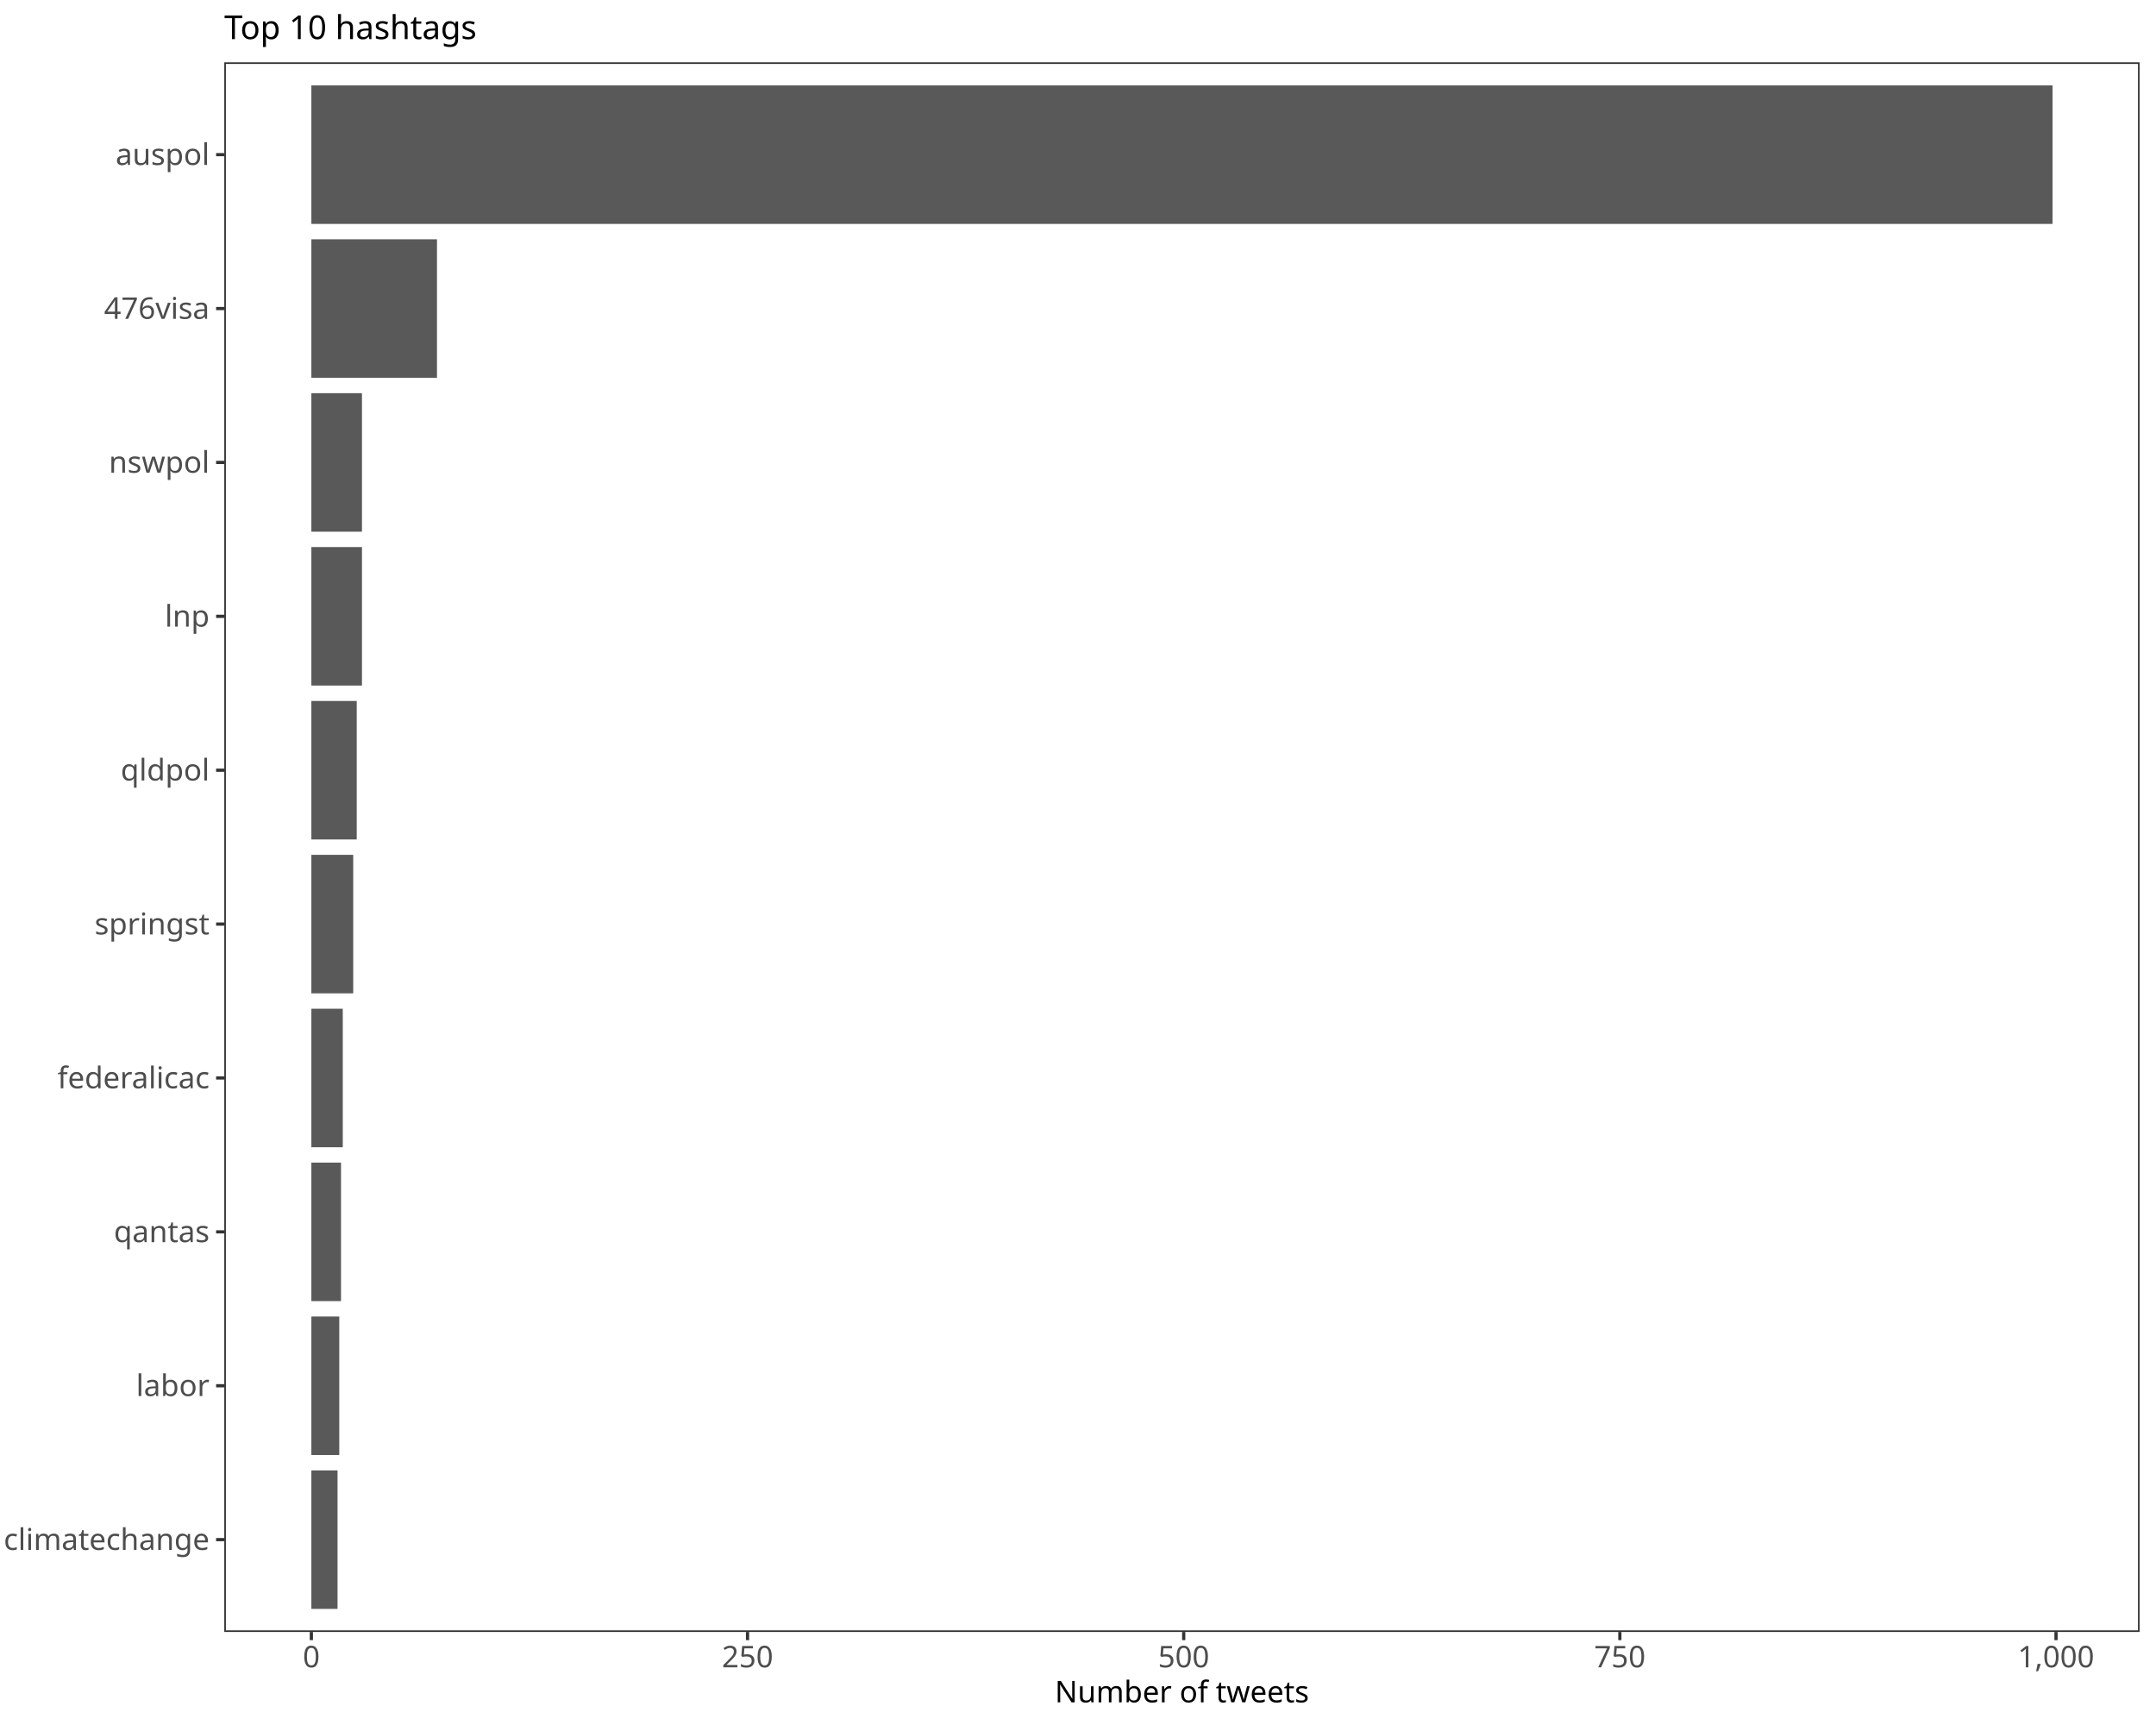
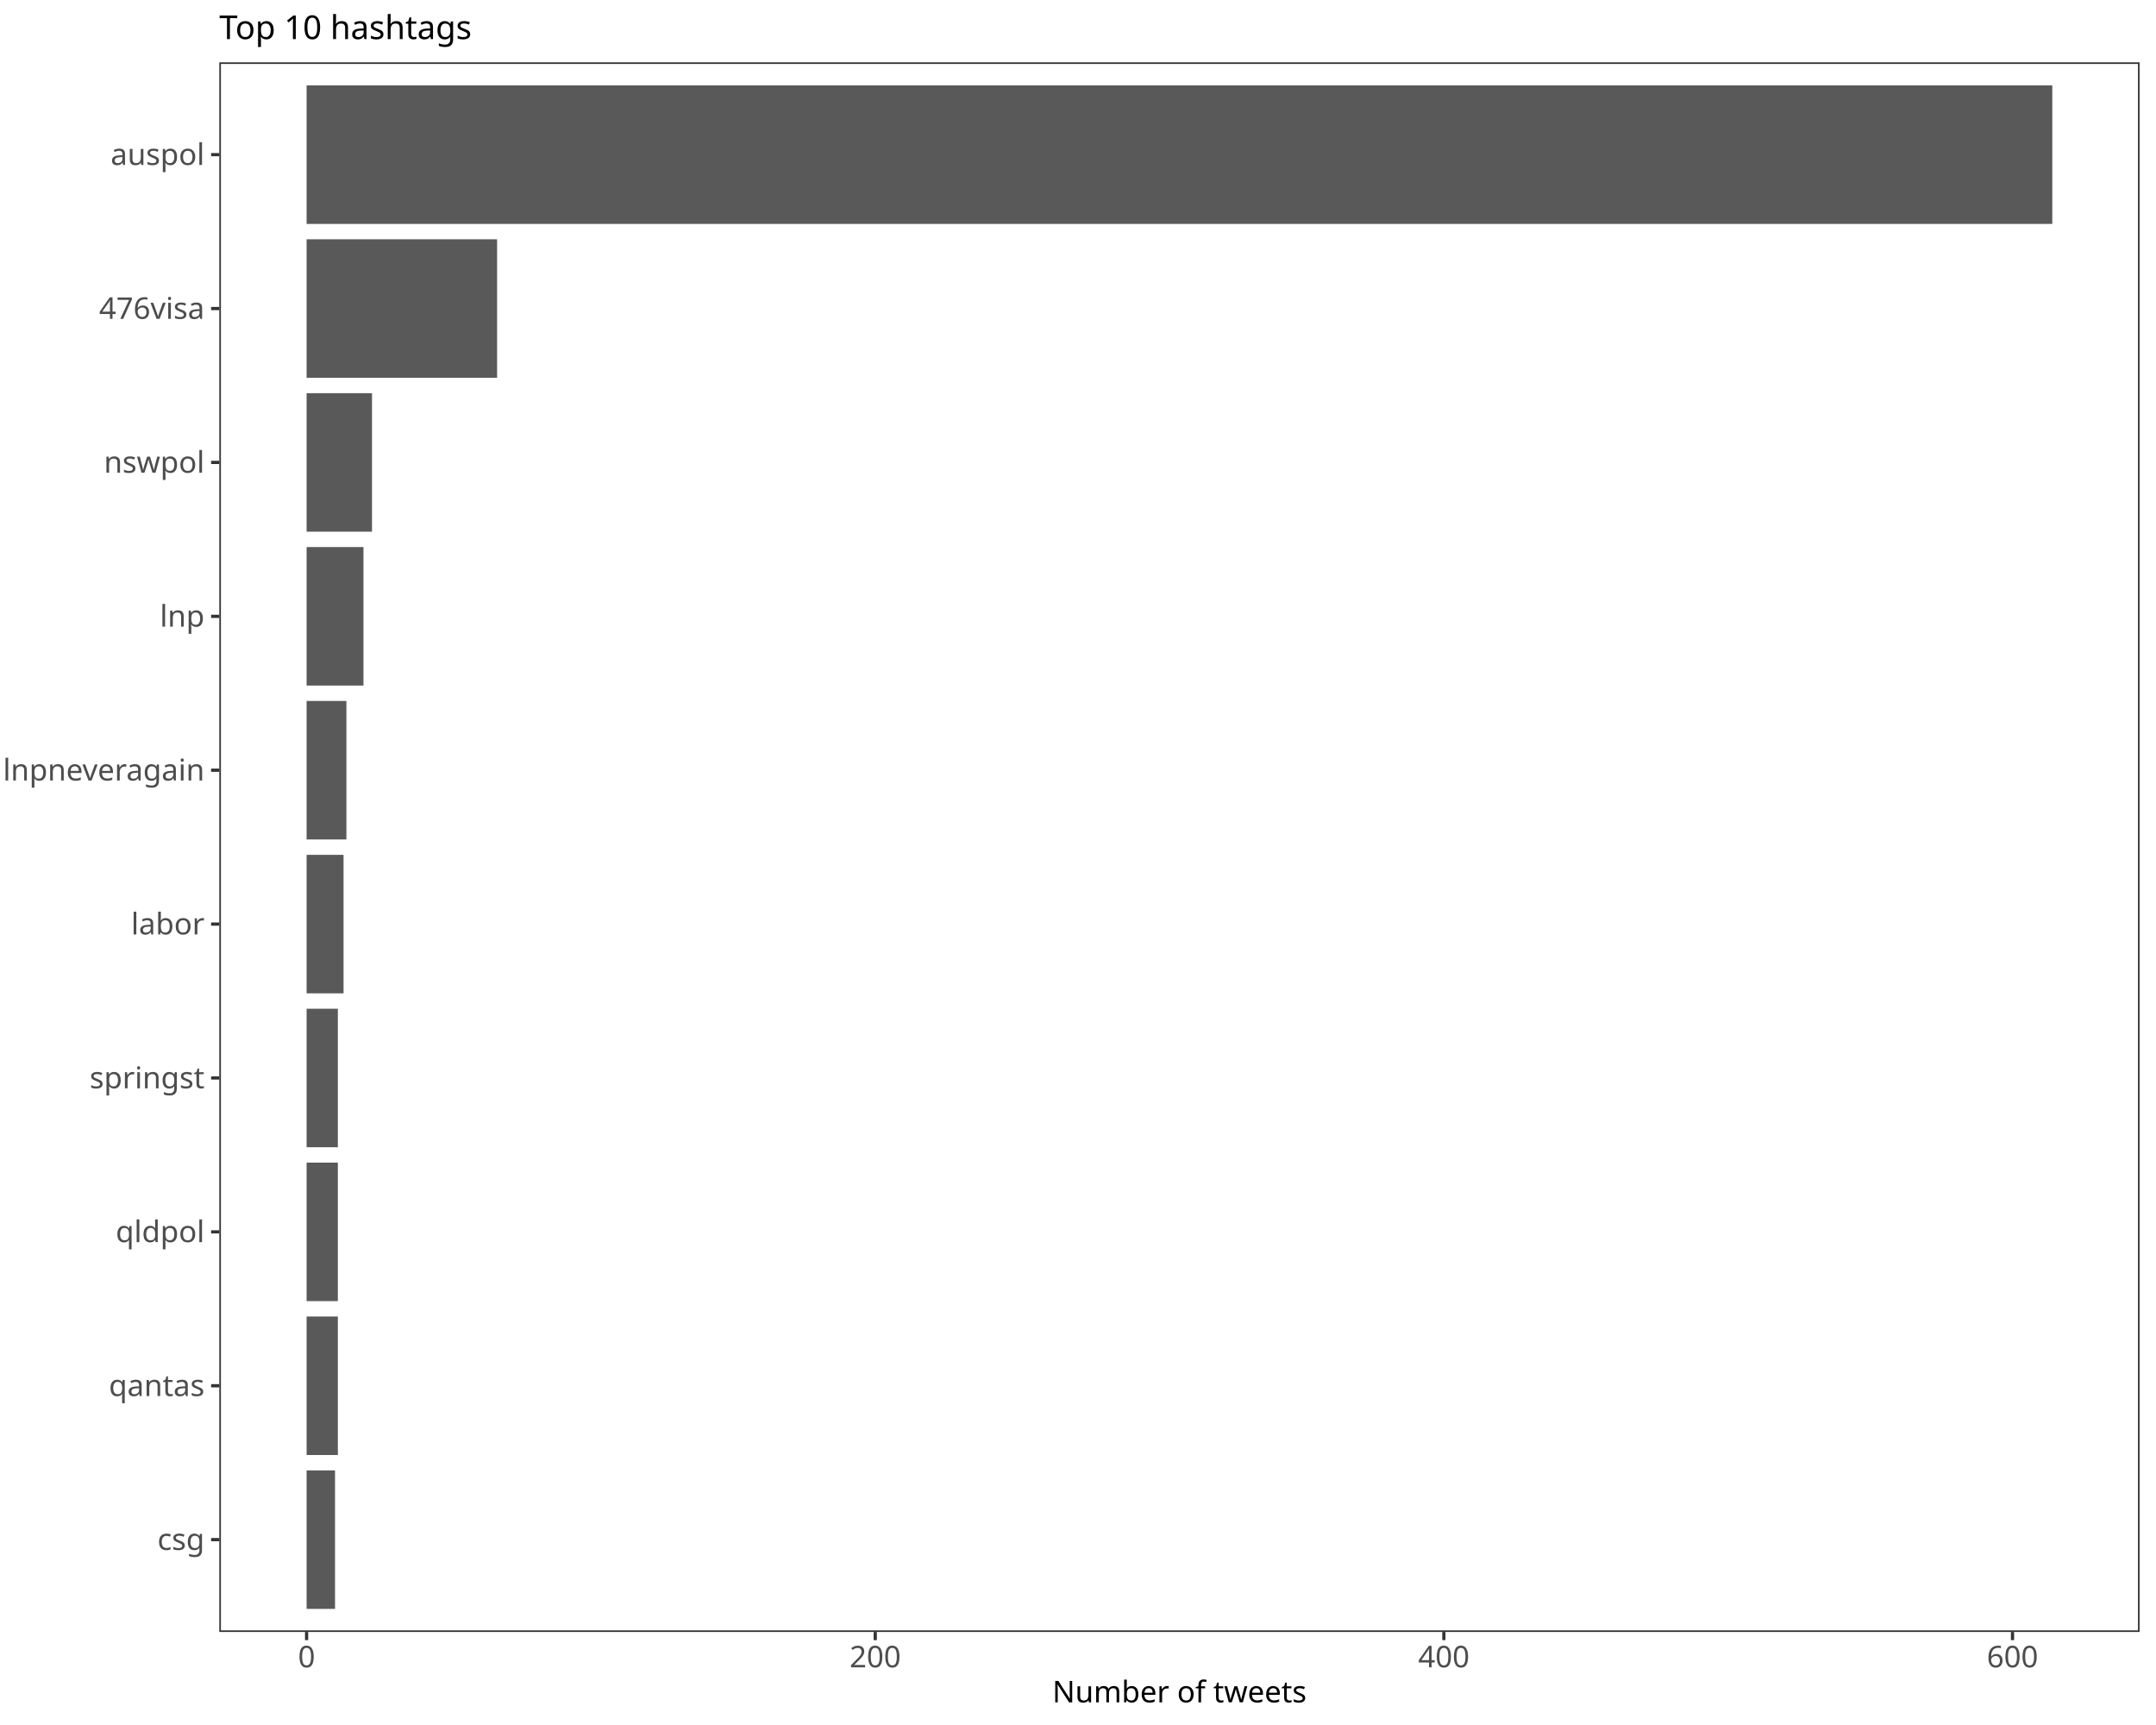
<svg xmlns="http://www.w3.org/2000/svg" class="svglite" data-engine-version="2.0" width="720.00pt" height="576.00pt" viewBox="0 0 720.00 576.00">
  <defs>
    <style type="text/css">
    .svglite line, .svglite polyline, .svglite polygon, .svglite path, .svglite rect, .svglite circle {
      fill: none;
      stroke: #000000;
      stroke-linecap: round;
      stroke-linejoin: round;
      stroke-miterlimit: 10.00;
    }
  </style>
  </defs>
  <rect width="100%" height="100%" style="stroke: none; fill: #FFFFFF;" />
  <defs>
    <clipPath id="cpMC4wMHw3MjAuMDB8MC4wMHw1NzYuMDA=">
      <rect x="0.00" y="0.00" width="720.00" height="576.00" />
    </clipPath>
  </defs>
  <g clip-path="url(#cpMC4wMHw3MjAuMDB8MC4wMHw1NzYuMDA=)">
    <rect x="0.00" y="0.00" width="720.00" height="576.00" style="stroke-width: 1.07; stroke: #FFFFFF; fill: #FFFFFF;" />
  </g>
  <defs>
-     <clipPath id="cpNzQuOTB8NzE0LjUyfDIwLjgxfDU0NC45Mw==">
-       <rect x="74.90" y="20.81" width="639.62" height="524.12" />
+     <clipPath id="cpNzMuMjR8NzE0LjUyfDIwLjgxfDU0NC45Mw==">
+       <rect x="73.24" y="20.81" width="641.28" height="524.12" />
    </clipPath>
  </defs>
-   <g clip-path="url(#cpNzQuOTB8NzE0LjUyfDIwLjgxfDU0NC45Mw==)">
-     <rect x="74.90" y="20.81" width="639.62" height="524.12" style="stroke-width: 1.07; stroke: none; fill: #FFFFFF;" />
-     <rect x="103.98" y="28.52" width="581.47" height="46.25" style="stroke-width: 1.07; stroke: none; stroke-linecap: square; stroke-linejoin: miter; fill: #595959;" />
-     <rect x="103.98" y="79.90" width="41.95" height="46.25" style="stroke-width: 1.07; stroke: none; stroke-linecap: square; stroke-linejoin: miter; fill: #595959;" />
-     <rect x="103.98" y="182.67" width="16.90" height="46.25" style="stroke-width: 1.07; stroke: none; stroke-linecap: square; stroke-linejoin: miter; fill: #595959;" />
-     <rect x="103.98" y="131.29" width="16.90" height="46.25" style="stroke-width: 1.07; stroke: none; stroke-linecap: square; stroke-linejoin: miter; fill: #595959;" />
-     <rect x="103.98" y="234.06" width="15.15" height="46.25" style="stroke-width: 1.07; stroke: none; stroke-linecap: square; stroke-linejoin: miter; fill: #595959;" />
-     <rect x="103.98" y="285.44" width="13.98" height="46.25" style="stroke-width: 1.07; stroke: none; stroke-linecap: square; stroke-linejoin: miter; fill: #595959;" />
-     <rect x="103.98" y="336.83" width="10.49" height="46.25" style="stroke-width: 1.07; stroke: none; stroke-linecap: square; stroke-linejoin: miter; fill: #595959;" />
-     <rect x="103.98" y="388.21" width="9.90" height="46.25" style="stroke-width: 1.07; stroke: none; stroke-linecap: square; stroke-linejoin: miter; fill: #595959;" />
-     <rect x="103.98" y="439.60" width="9.32" height="46.25" style="stroke-width: 1.07; stroke: none; stroke-linecap: square; stroke-linejoin: miter; fill: #595959;" />
-     <rect x="103.98" y="490.98" width="8.74" height="46.25" style="stroke-width: 1.07; stroke: none; stroke-linecap: square; stroke-linejoin: miter; fill: #595959;" />
-     <rect x="74.90" y="20.81" width="639.62" height="524.12" style="stroke-width: 1.07; stroke: #333333;" />
+   <g clip-path="url(#cpNzMuMjR8NzE0LjUyfDIwLjgxfDU0NC45Mw==)">
+     <rect x="73.24" y="20.81" width="641.28" height="524.12" style="stroke-width: 1.07; stroke: none; fill: #FFFFFF;" />
+     <rect x="102.39" y="28.52" width="582.98" height="46.25" style="stroke-width: 1.07; stroke: none; stroke-linecap: square; stroke-linejoin: miter; fill: #595959;" />
+     <rect x="102.39" y="79.90" width="63.62" height="46.25" style="stroke-width: 1.07; stroke: none; stroke-linecap: square; stroke-linejoin: miter; fill: #595959;" />
+     <rect x="102.39" y="131.29" width="21.84" height="46.25" style="stroke-width: 1.07; stroke: none; stroke-linecap: square; stroke-linejoin: miter; fill: #595959;" />
+     <rect x="102.39" y="182.67" width="18.99" height="46.25" style="stroke-width: 1.07; stroke: none; stroke-linecap: square; stroke-linejoin: miter; fill: #595959;" />
+     <rect x="102.39" y="234.06" width="13.29" height="46.25" style="stroke-width: 1.07; stroke: none; stroke-linecap: square; stroke-linejoin: miter; fill: #595959;" />
+     <rect x="102.39" y="285.44" width="12.34" height="46.25" style="stroke-width: 1.07; stroke: none; stroke-linecap: square; stroke-linejoin: miter; fill: #595959;" />
+     <rect x="102.39" y="439.60" width="10.44" height="46.25" style="stroke-width: 1.07; stroke: none; stroke-linecap: square; stroke-linejoin: miter; fill: #595959;" />
+     <rect x="102.39" y="388.21" width="10.44" height="46.25" style="stroke-width: 1.07; stroke: none; stroke-linecap: square; stroke-linejoin: miter; fill: #595959;" />
+     <rect x="102.39" y="336.83" width="10.44" height="46.25" style="stroke-width: 1.07; stroke: none; stroke-linecap: square; stroke-linejoin: miter; fill: #595959;" />
+     <rect x="102.39" y="490.98" width="9.49" height="46.25" style="stroke-width: 1.07; stroke: none; stroke-linecap: square; stroke-linejoin: miter; fill: #595959;" />
+     <rect x="73.24" y="20.81" width="641.28" height="524.12" style="stroke-width: 1.07; stroke: #333333;" />
  </g>
  <g clip-path="url(#cpMC4wMHw3MjAuMDB8MC4wMHw1NzYuMDA=)">
-     <text x="69.97" y="517.54" text-anchor="end" style="font-size: 10.00px; fill: #4D4D4D; font-family: sans;" textLength="64.49px" lengthAdjust="spacingAndGlyphs">climatechange</text>
-     <text x="69.97" y="466.16" text-anchor="end" style="font-size: 10.00px; fill: #4D4D4D; font-family: sans;" textLength="22.24px" lengthAdjust="spacingAndGlyphs">labor</text>
-     <text x="69.97" y="414.77" text-anchor="end" style="font-size: 10.00px; fill: #4D4D4D; font-family: sans;" textLength="30.03px" lengthAdjust="spacingAndGlyphs">qantas</text>
-     <text x="69.97" y="363.39" text-anchor="end" style="font-size: 10.00px; fill: #4D4D4D; font-family: sans;" textLength="48.37px" lengthAdjust="spacingAndGlyphs">federalicac</text>
-     <text x="69.97" y="312.01" text-anchor="end" style="font-size: 10.00px; fill: #4D4D4D; font-family: sans;" textLength="35.02px" lengthAdjust="spacingAndGlyphs">springst</text>
-     <text x="69.97" y="260.62" text-anchor="end" style="font-size: 10.00px; fill: #4D4D4D; font-family: sans;" textLength="26.69px" lengthAdjust="spacingAndGlyphs">qldpol</text>
-     <text x="69.97" y="209.24" text-anchor="end" style="font-size: 10.00px; fill: #4D4D4D; font-family: sans;" textLength="13.34px" lengthAdjust="spacingAndGlyphs">lnp</text>
-     <text x="69.97" y="157.85" text-anchor="end" style="font-size: 10.00px; fill: #4D4D4D; font-family: sans;" textLength="31.13px" lengthAdjust="spacingAndGlyphs">nswpol</text>
-     <text x="69.97" y="106.47" text-anchor="end" style="font-size: 10.00px; fill: #4D4D4D; font-family: sans;" textLength="34.48px" lengthAdjust="spacingAndGlyphs">476visa</text>
-     <text x="69.97" y="55.08" text-anchor="end" style="font-size: 10.00px; fill: #4D4D4D; font-family: sans;" textLength="29.47px" lengthAdjust="spacingAndGlyphs">auspol</text>
-     <polyline points="72.17,514.10 74.90,514.10 " style="stroke-width: 1.07; stroke: #333333; stroke-linecap: butt;" />
-     <polyline points="72.17,462.72 74.90,462.72 " style="stroke-width: 1.07; stroke: #333333; stroke-linecap: butt;" />
-     <polyline points="72.17,411.33 74.90,411.33 " style="stroke-width: 1.07; stroke: #333333; stroke-linecap: butt;" />
-     <polyline points="72.17,359.95 74.90,359.95 " style="stroke-width: 1.07; stroke: #333333; stroke-linecap: butt;" />
-     <polyline points="72.17,308.57 74.90,308.57 " style="stroke-width: 1.07; stroke: #333333; stroke-linecap: butt;" />
-     <polyline points="72.17,257.18 74.90,257.18 " style="stroke-width: 1.07; stroke: #333333; stroke-linecap: butt;" />
-     <polyline points="72.17,205.80 74.90,205.80 " style="stroke-width: 1.07; stroke: #333333; stroke-linecap: butt;" />
-     <polyline points="72.17,154.41 74.90,154.41 " style="stroke-width: 1.07; stroke: #333333; stroke-linecap: butt;" />
-     <polyline points="72.17,103.03 74.90,103.03 " style="stroke-width: 1.07; stroke: #333333; stroke-linecap: butt;" />
-     <polyline points="72.17,51.64 74.90,51.64 " style="stroke-width: 1.07; stroke: #333333; stroke-linecap: butt;" />
-     <polyline points="103.98,547.67 103.98,544.93 " style="stroke-width: 1.07; stroke: #333333; stroke-linecap: butt;" />
-     <polyline points="249.64,547.67 249.64,544.93 " style="stroke-width: 1.07; stroke: #333333; stroke-linecap: butt;" />
-     <polyline points="395.30,547.67 395.30,544.93 " style="stroke-width: 1.07; stroke: #333333; stroke-linecap: butt;" />
-     <polyline points="540.95,547.67 540.95,544.93 " style="stroke-width: 1.07; stroke: #333333; stroke-linecap: butt;" />
-     <polyline points="686.61,547.67 686.61,544.93 " style="stroke-width: 1.07; stroke: #333333; stroke-linecap: butt;" />
-     <text x="103.98" y="556.75" text-anchor="middle" style="font-size: 10.00px; fill: #4D4D4D; font-family: sans;" textLength="5.56px" lengthAdjust="spacingAndGlyphs">0</text>
-     <text x="249.64" y="556.75" text-anchor="middle" style="font-size: 10.00px; fill: #4D4D4D; font-family: sans;" textLength="16.69px" lengthAdjust="spacingAndGlyphs">250</text>
-     <text x="395.30" y="556.75" text-anchor="middle" style="font-size: 10.00px; fill: #4D4D4D; font-family: sans;" textLength="16.69px" lengthAdjust="spacingAndGlyphs">500</text>
-     <text x="540.95" y="556.75" text-anchor="middle" style="font-size: 10.00px; fill: #4D4D4D; font-family: sans;" textLength="16.69px" lengthAdjust="spacingAndGlyphs">750</text>
-     <text x="686.61" y="556.75" text-anchor="middle" style="font-size: 10.00px; fill: #4D4D4D; font-family: sans;" textLength="25.03px" lengthAdjust="spacingAndGlyphs">1,000</text>
-     <text x="394.71" y="568.44" text-anchor="middle" style="font-size: 10.00px; font-family: sans;" textLength="78.38px" lengthAdjust="spacingAndGlyphs">Number of tweets</text>
-     <text x="74.90" y="13.05" style="font-size: 11.00px; font-family: sans;" textLength="81.96px" lengthAdjust="spacingAndGlyphs">Top 10 hashtags</text>
+     <text x="68.31" y="517.54" text-anchor="end" style="font-size: 10.00px; fill: #4D4D4D; font-family: sans;" textLength="15.57px" lengthAdjust="spacingAndGlyphs">csg</text>
+     <text x="68.31" y="466.16" text-anchor="end" style="font-size: 10.00px; fill: #4D4D4D; font-family: sans;" textLength="30.03px" lengthAdjust="spacingAndGlyphs">qantas</text>
+     <text x="68.31" y="414.77" text-anchor="end" style="font-size: 10.00px; fill: #4D4D4D; font-family: sans;" textLength="26.69px" lengthAdjust="spacingAndGlyphs">qldpol</text>
+     <text x="68.31" y="363.39" text-anchor="end" style="font-size: 10.00px; fill: #4D4D4D; font-family: sans;" textLength="35.02px" lengthAdjust="spacingAndGlyphs">springst</text>
+     <text x="68.31" y="312.01" text-anchor="end" style="font-size: 10.00px; fill: #4D4D4D; font-family: sans;" textLength="22.24px" lengthAdjust="spacingAndGlyphs">labor</text>
+     <text x="68.31" y="260.62" text-anchor="end" style="font-size: 10.00px; fill: #4D4D4D; font-family: sans;" textLength="62.83px" lengthAdjust="spacingAndGlyphs">lnpneveragain</text>
+     <text x="68.31" y="209.24" text-anchor="end" style="font-size: 10.00px; fill: #4D4D4D; font-family: sans;" textLength="13.34px" lengthAdjust="spacingAndGlyphs">lnp</text>
+     <text x="68.31" y="157.85" text-anchor="end" style="font-size: 10.00px; fill: #4D4D4D; font-family: sans;" textLength="31.13px" lengthAdjust="spacingAndGlyphs">nswpol</text>
+     <text x="68.31" y="106.47" text-anchor="end" style="font-size: 10.00px; fill: #4D4D4D; font-family: sans;" textLength="34.48px" lengthAdjust="spacingAndGlyphs">476visa</text>
+     <text x="68.31" y="55.08" text-anchor="end" style="font-size: 10.00px; fill: #4D4D4D; font-family: sans;" textLength="29.47px" lengthAdjust="spacingAndGlyphs">auspol</text>
+     <polyline points="70.50,514.10 73.24,514.10 " style="stroke-width: 1.07; stroke: #333333; stroke-linecap: butt;" />
+     <polyline points="70.50,462.72 73.24,462.72 " style="stroke-width: 1.07; stroke: #333333; stroke-linecap: butt;" />
+     <polyline points="70.50,411.33 73.24,411.33 " style="stroke-width: 1.07; stroke: #333333; stroke-linecap: butt;" />
+     <polyline points="70.50,359.95 73.24,359.95 " style="stroke-width: 1.07; stroke: #333333; stroke-linecap: butt;" />
+     <polyline points="70.50,308.57 73.24,308.57 " style="stroke-width: 1.07; stroke: #333333; stroke-linecap: butt;" />
+     <polyline points="70.50,257.18 73.24,257.18 " style="stroke-width: 1.07; stroke: #333333; stroke-linecap: butt;" />
+     <polyline points="70.50,205.80 73.24,205.80 " style="stroke-width: 1.07; stroke: #333333; stroke-linecap: butt;" />
+     <polyline points="70.50,154.41 73.24,154.41 " style="stroke-width: 1.07; stroke: #333333; stroke-linecap: butt;" />
+     <polyline points="70.50,103.03 73.24,103.03 " style="stroke-width: 1.07; stroke: #333333; stroke-linecap: butt;" />
+     <polyline points="70.50,51.64 73.24,51.64 " style="stroke-width: 1.07; stroke: #333333; stroke-linecap: butt;" />
+     <polyline points="102.39,547.67 102.39,544.93 " style="stroke-width: 1.07; stroke: #333333; stroke-linecap: butt;" />
+     <polyline points="292.29,547.67 292.29,544.93 " style="stroke-width: 1.07; stroke: #333333; stroke-linecap: butt;" />
+     <polyline points="482.18,547.67 482.18,544.93 " style="stroke-width: 1.07; stroke: #333333; stroke-linecap: butt;" />
+     <polyline points="672.08,547.67 672.08,544.93 " style="stroke-width: 1.07; stroke: #333333; stroke-linecap: butt;" />
+     <text x="102.39" y="556.75" text-anchor="middle" style="font-size: 10.00px; fill: #4D4D4D; font-family: sans;" textLength="5.56px" lengthAdjust="spacingAndGlyphs">0</text>
+     <text x="292.29" y="556.75" text-anchor="middle" style="font-size: 10.00px; fill: #4D4D4D; font-family: sans;" textLength="16.69px" lengthAdjust="spacingAndGlyphs">200</text>
+     <text x="482.18" y="556.75" text-anchor="middle" style="font-size: 10.00px; fill: #4D4D4D; font-family: sans;" textLength="16.69px" lengthAdjust="spacingAndGlyphs">400</text>
+     <text x="672.08" y="556.75" text-anchor="middle" style="font-size: 10.00px; fill: #4D4D4D; font-family: sans;" textLength="16.69px" lengthAdjust="spacingAndGlyphs">600</text>
+     <text x="393.88" y="568.44" text-anchor="middle" style="font-size: 10.00px; font-family: sans;" textLength="78.38px" lengthAdjust="spacingAndGlyphs">Number of tweets</text>
+     <text x="73.24" y="13.05" style="font-size: 11.00px; font-family: sans;" textLength="81.96px" lengthAdjust="spacingAndGlyphs">Top 10 hashtags</text>
  </g>
</svg>
